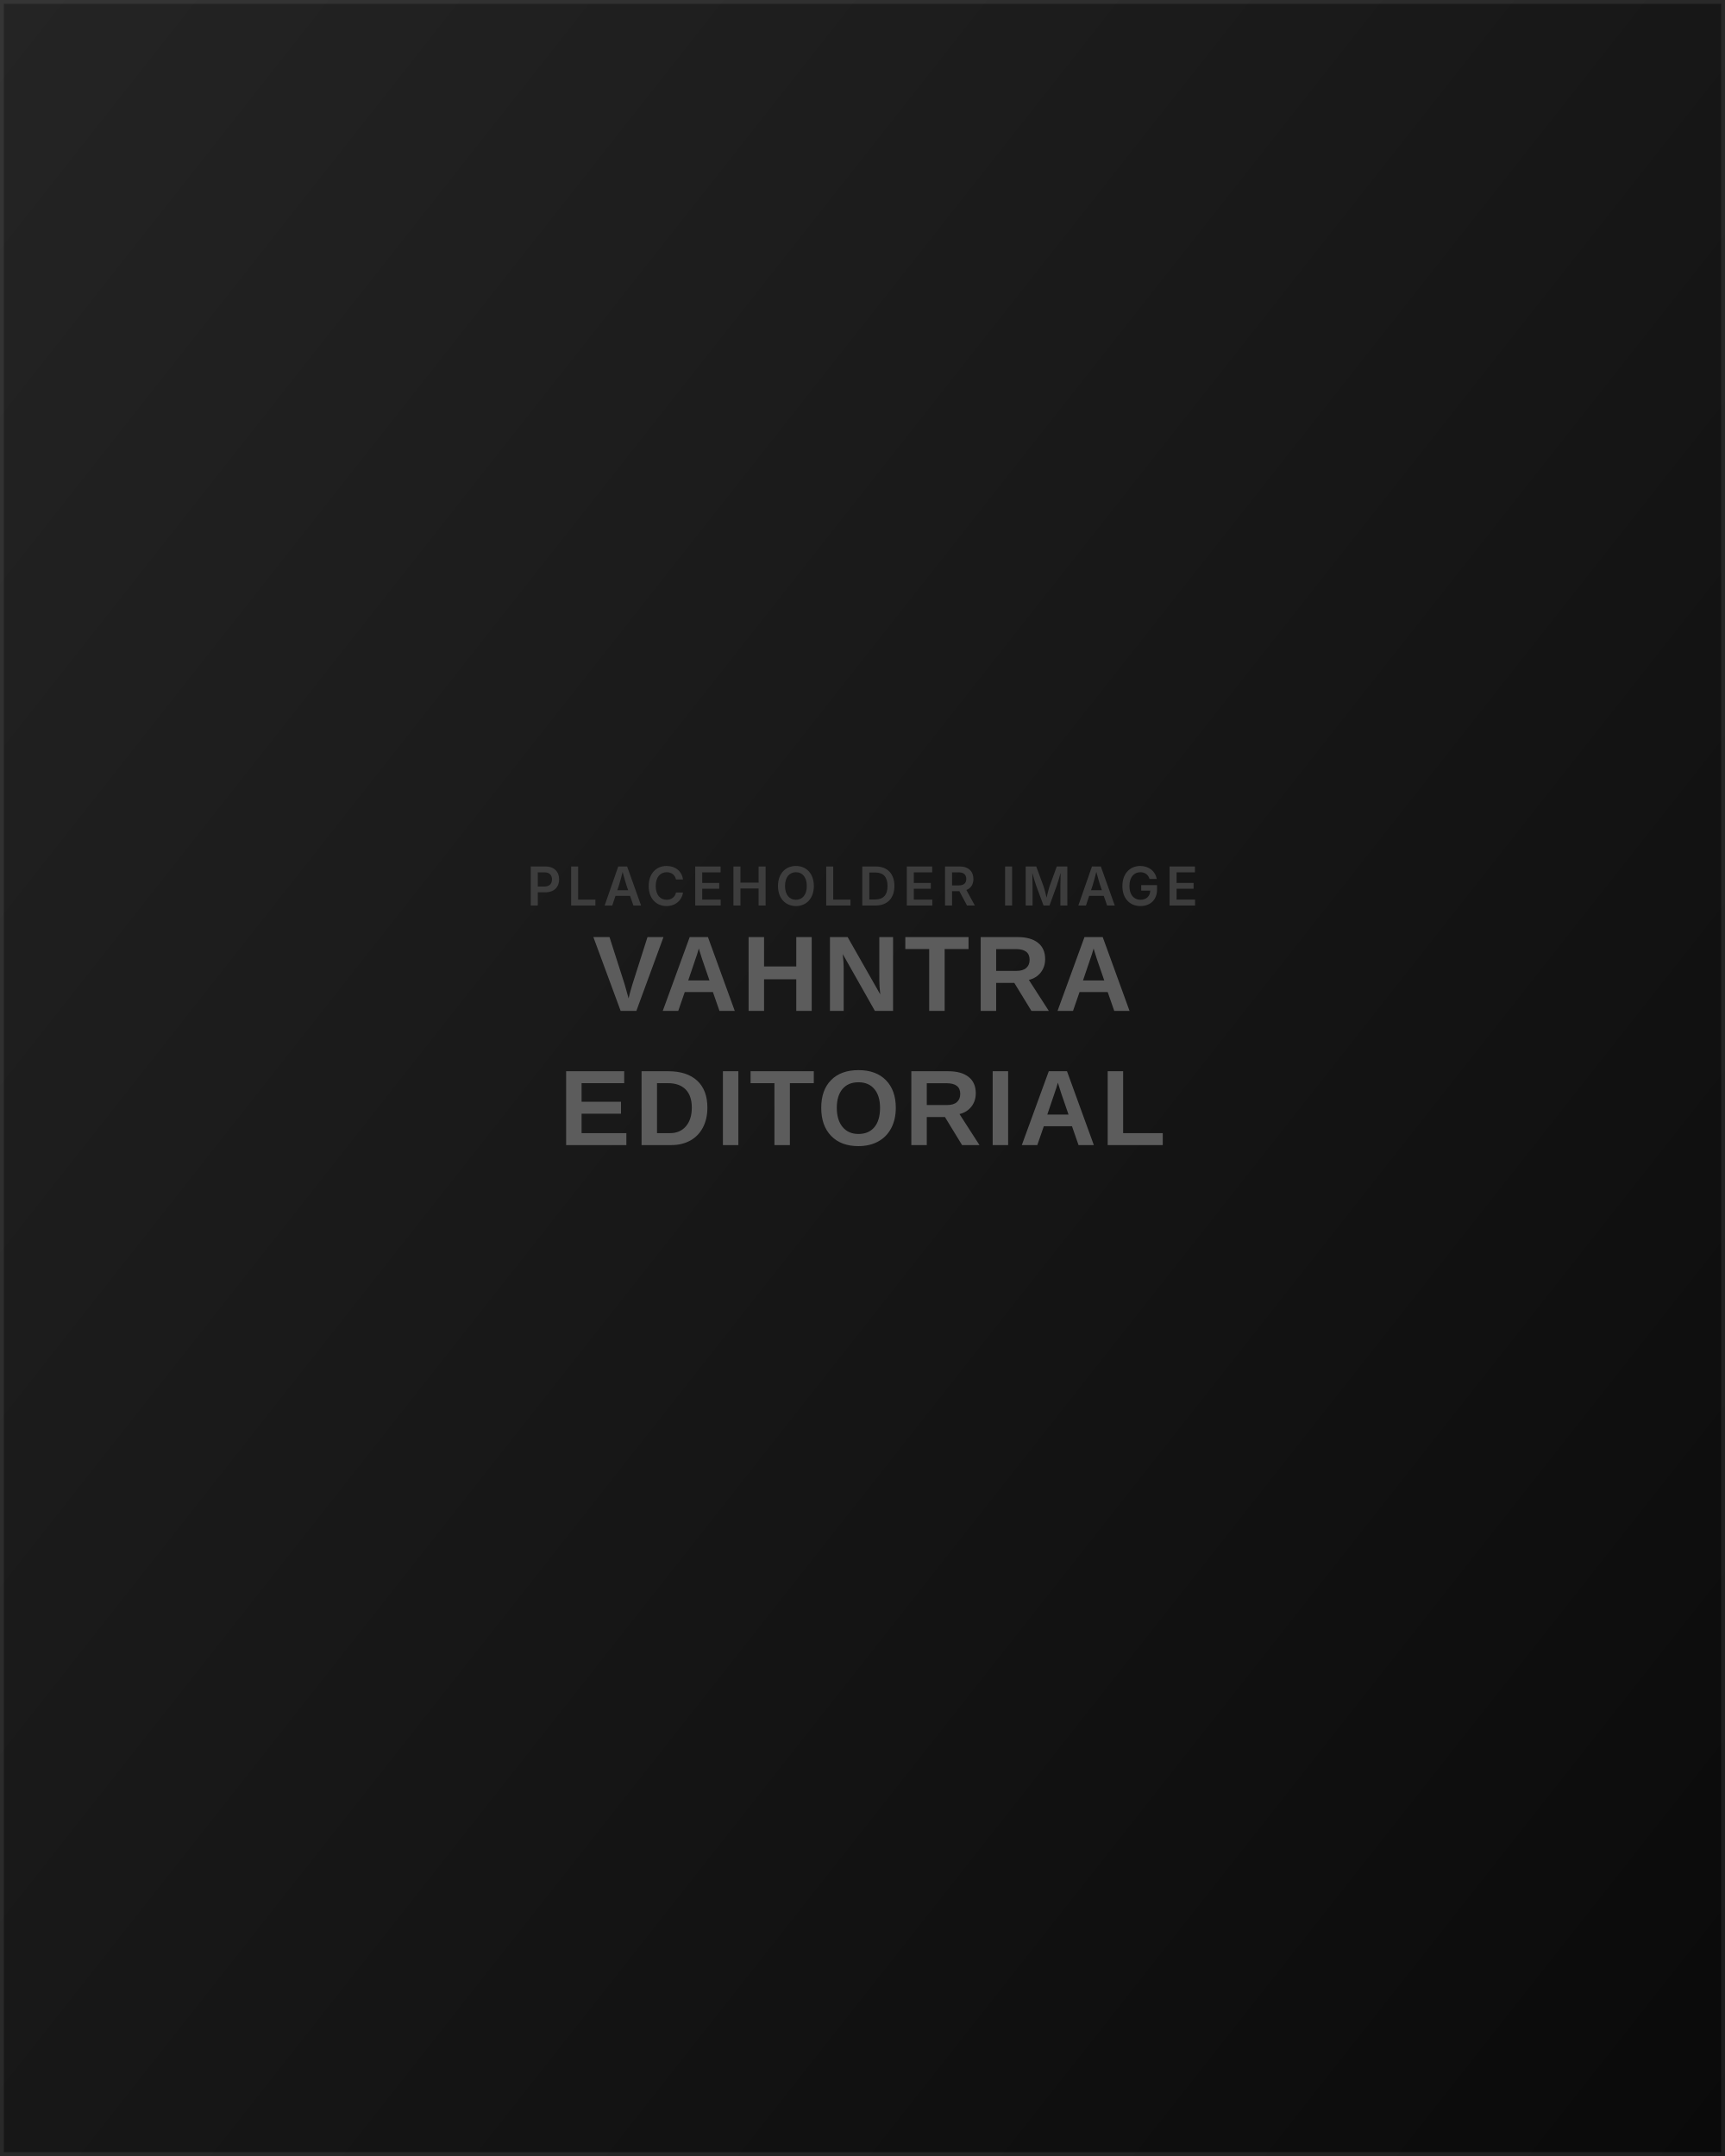
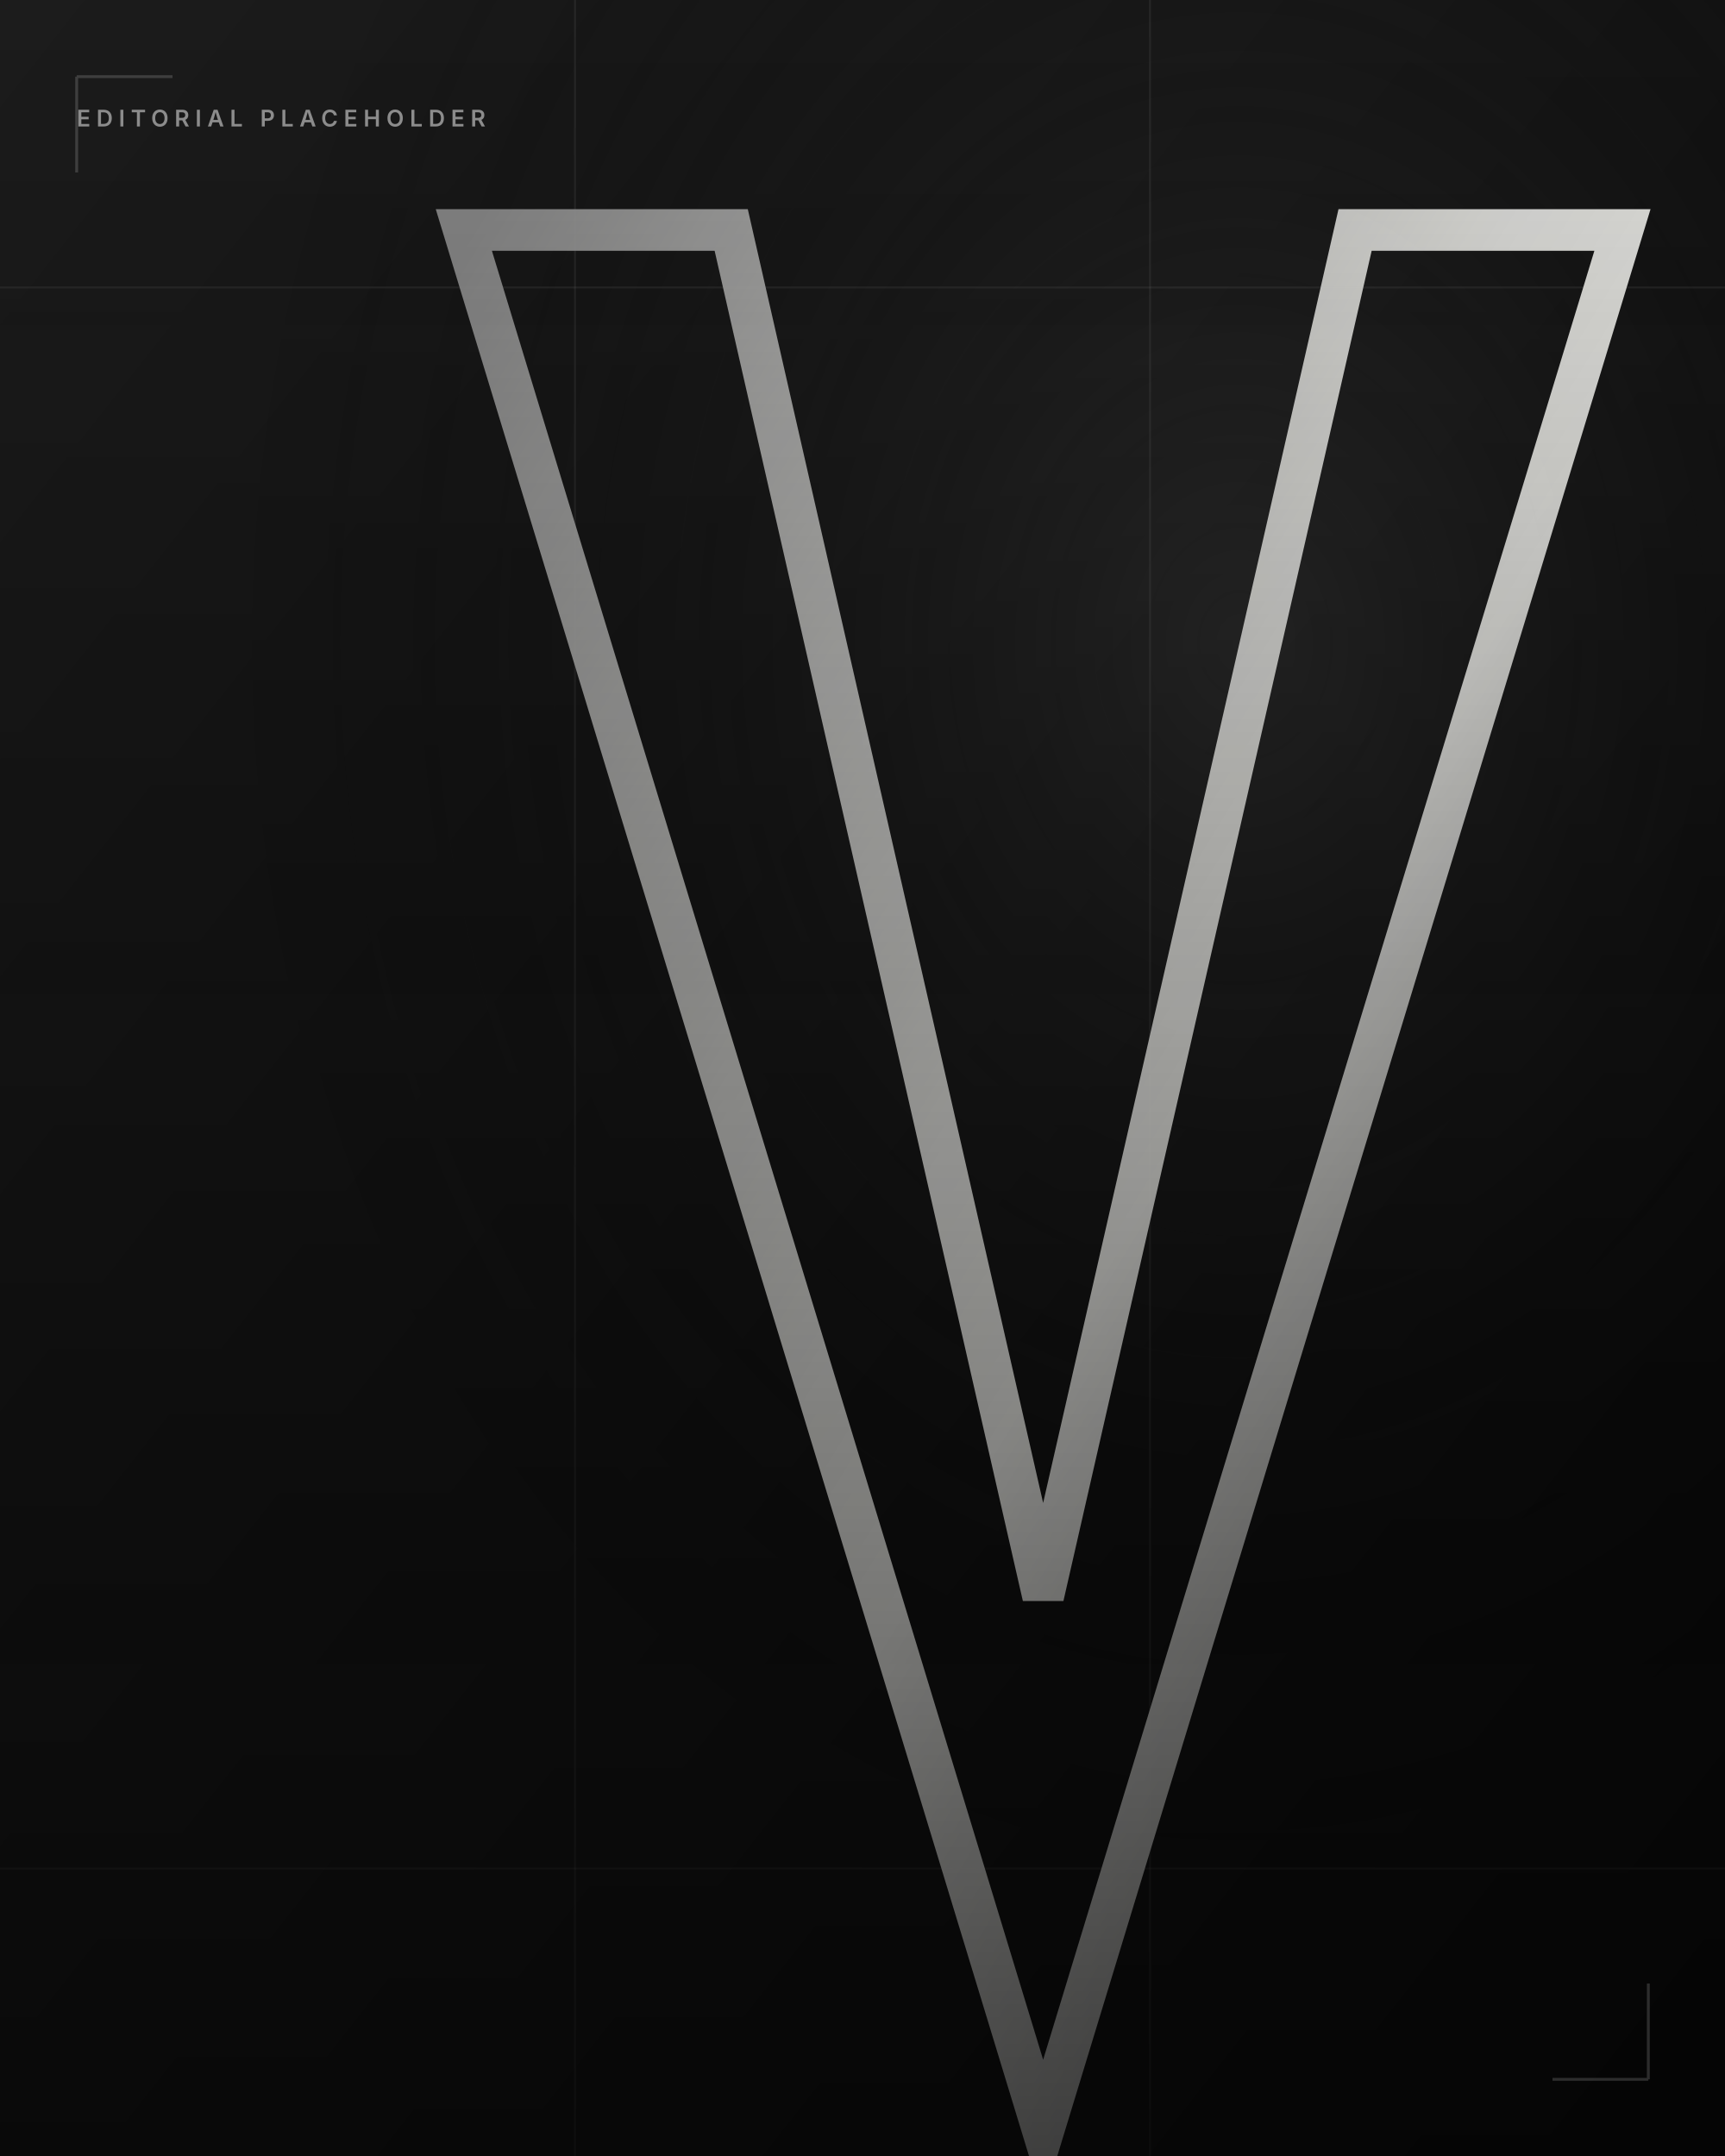
<svg xmlns="http://www.w3.org/2000/svg" viewBox="0 0 900 1125" width="900" height="1125">
  <defs>
-     <linearGradient id="g" x1="0" y1="0" x2="1" y2="1">
-       <stop offset="0" stop-color="#242424" />
-       <stop offset="1" stop-color="#0a0a0a" />
+     <linearGradient id="bg" x1="0" y1="0" x2="1" y2="1">
+       <stop offset="0" stop-color="#1c1c1c" />
+       <stop offset="55%" stop-color="#111111" />
+       <stop offset="100%" stop-color="#050505" />
+     </linearGradient>
+     <linearGradient id="vstroke" x1="0" y1="0" x2="1" y2="1">
+       <stop offset="0" stop-color="#8c8c8c" />
+       <stop offset="45%" stop-color="#e8e8e4" />
+       <stop offset="55%" stop-color="#f3f3ef" />
+       <stop offset="100%" stop-color="#6a6a6a" />
+     </linearGradient>
+     <radialGradient id="glow" cx="72%" cy="30%" r="60%">
+       <stop offset="0" stop-color="#3a3a3a" stop-opacity="0.55" />
+       <stop offset="100%" stop-color="#000000" stop-opacity="0" />
+     </radialGradient>
+     <linearGradient id="fade" x1="0" y1="0" x2="0" y2="1">
+       <stop offset="0" stop-color="#050505" stop-opacity="0" />
+       <stop offset="100%" stop-color="#050505" stop-opacity="0.65" />
    </linearGradient>
  </defs>
-   <rect width="900" height="1125" fill="url(#g)" />
-   <rect x="1" y="1" width="898" height="1123" fill="none" stroke="rgba(255,255,255,0.08)" stroke-width="2" />
-   <text x="50%" y="472.5" text-anchor="middle" font-family="Inter, Arial, sans-serif" font-weight="600" letter-spacing="3" font-size="28" fill="#3d3d3d">PLACEHOLDER IMAGE</text>
-   <text x="50%" y="527.5" text-anchor="middle" font-family="Manrope, Arial, sans-serif" font-weight="800" font-size="56" letter-spacing="2" fill="#5c5c5c">VAHNTRA</text>
-   <text x="50%" y="597.5" text-anchor="middle" font-family="Manrope, Arial, sans-serif" font-weight="800" font-size="56" letter-spacing="2" fill="#5c5c5c">EDITORIAL</text>
+   <rect width="900" height="1125" fill="url(#bg)" />
+   <rect width="900" height="1125" fill="url(#glow)" />
+   <g stroke="rgba(255,255,255,0.07)" stroke-width="1">
+     <line x1="0" y1="150" x2="900" y2="150" />
+     <line x1="0" y1="975" x2="900" y2="975" />
+     <line x1="300" y1="0" x2="300" y2="1125" />
+     <line x1="600" y1="0" x2="600" y2="1125" />
+   </g>
+   <g transform="translate(180,120)" opacity="0.94">
+     <path d="M40 0 L235 640 L430 0 L340 0 L235 460 L130 0 Z" fill="none" stroke="url(#vstroke)" stroke-width="14" stroke-linejoin="miter" transform="scale(1.55)" />
+   </g>
+   <rect width="900" height="1125" fill="url(#fade)" />
+   <g stroke="rgba(255,255,255,0.16)" stroke-width="1.5" fill="none">
+     <path d="M40 40 L40 90 M40 40 L90 40" />
+     <path d="M860 1085 L860 1035 M860 1085 L810 1085" />
+   </g>
+   <text x="40" y="66" font-family="Inter, Arial, sans-serif" font-weight="600" letter-spacing="3" font-size="12" fill="#8c8c8c">EDITORIAL PLACEHOLDER</text>
</svg>
